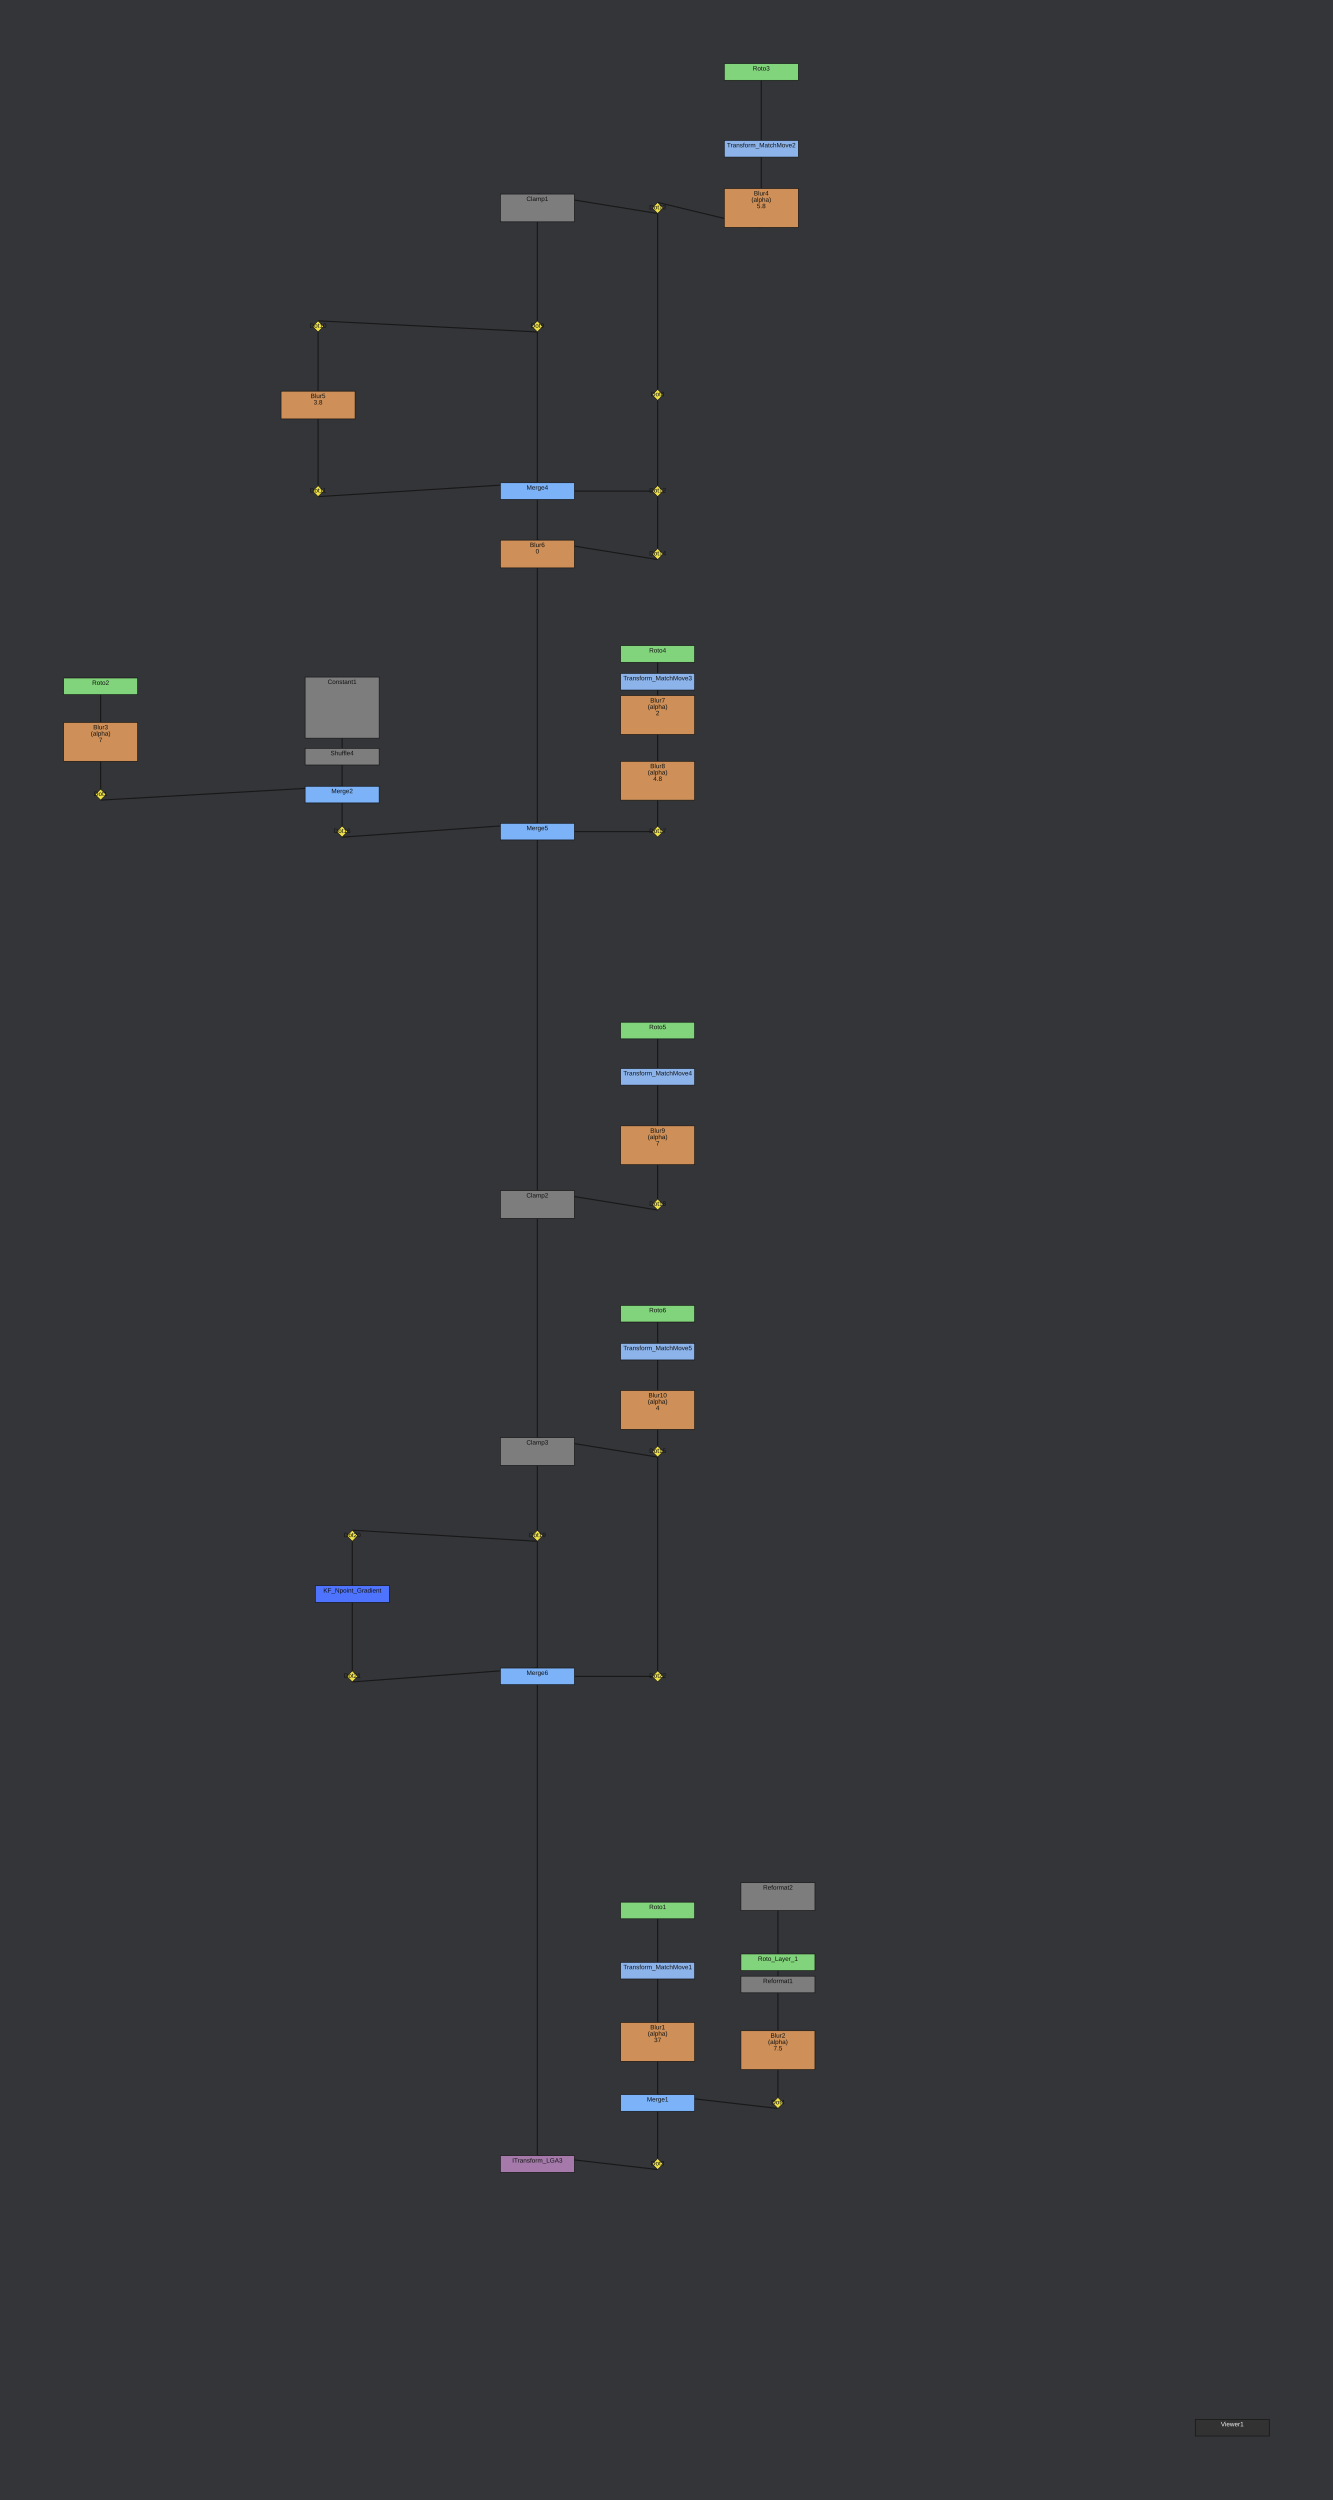
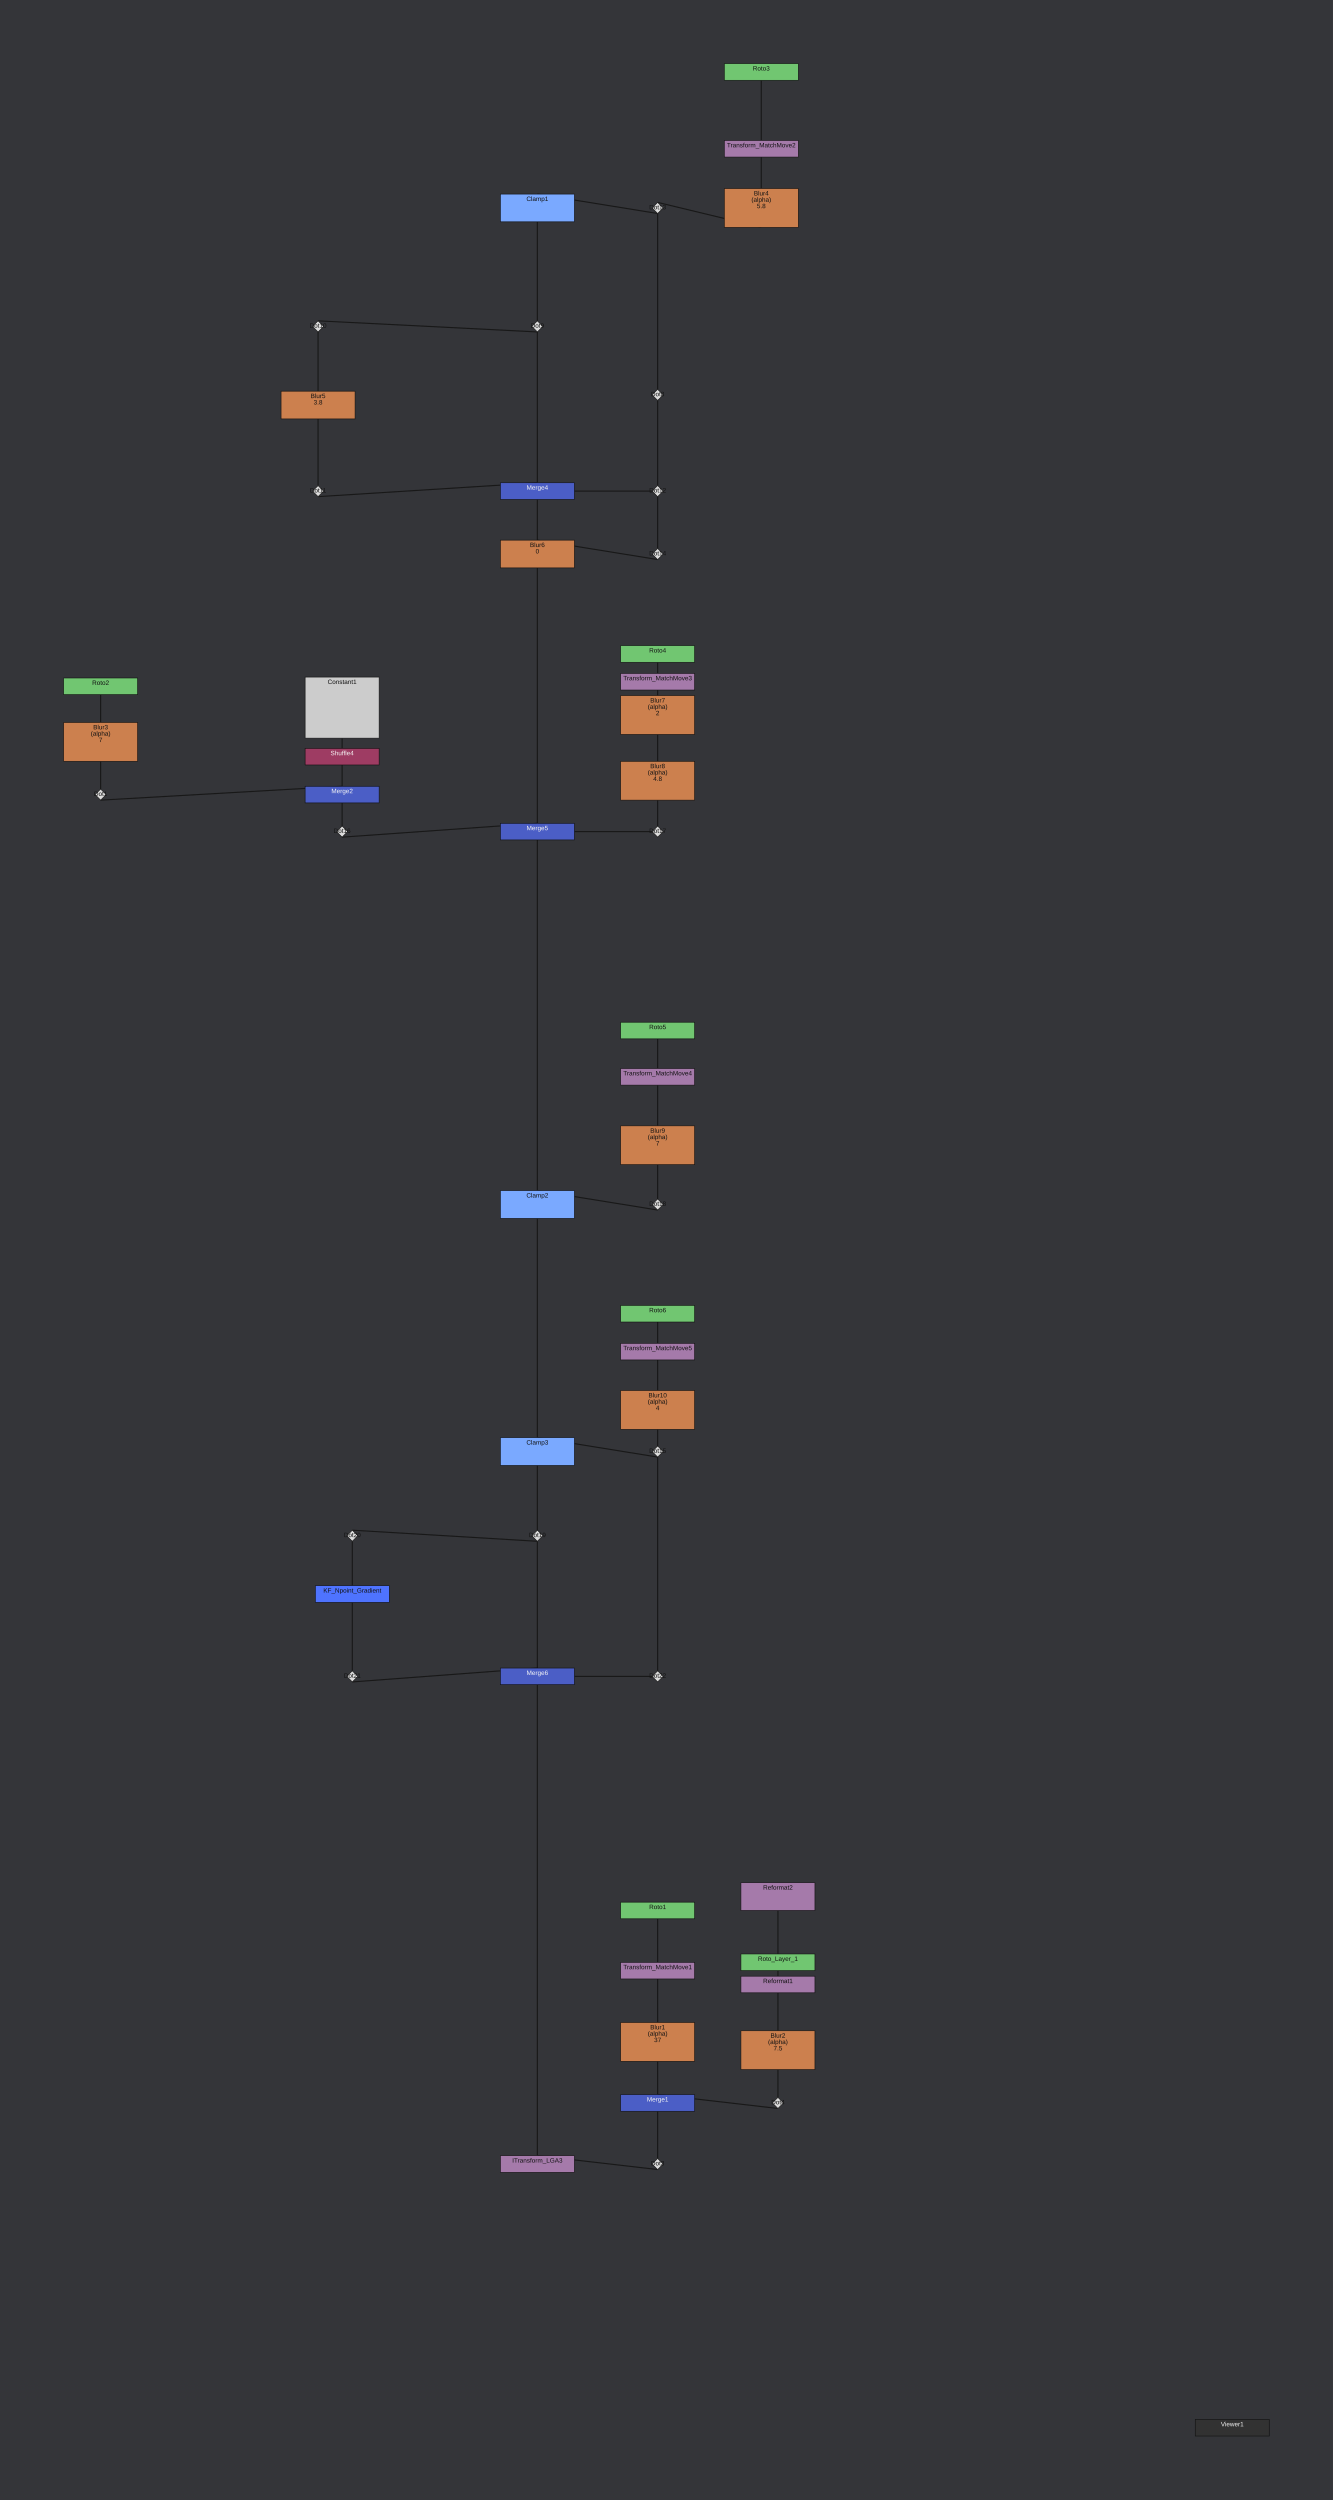
<svg xmlns="http://www.w3.org/2000/svg" width="2305" height="4323" viewBox="0 0 2305 4323">
  <rect x="0" y="0" width="2305" height="4323" fill="rgb(52,53,57)" />
  <line x1="1316.4" y1="138.8" x2="1316.4" y2="242.8" stroke="rgb(24,24,24)" stroke-width="2" />
  <line x1="1316.4" y1="271.6" x2="1316.4" y2="326.0" stroke="rgb(24,24,24)" stroke-width="2" />
  <line x1="1137.2" y1="369.2" x2="929.2" y2="335.6" stroke="rgb(24,24,24)" stroke-width="2" />
  <line x1="1316.4" y1="393.2" x2="1137.2" y2="350.0" stroke="rgb(24,24,24)" stroke-width="2" />
  <line x1="929.2" y1="574.0" x2="550.0" y2="554.8" stroke="rgb(24,24,24)" stroke-width="2" />
  <line x1="929.2" y1="383.6" x2="929.2" y2="554.8" stroke="rgb(24,24,24)" stroke-width="2" />
  <line x1="1137.2" y1="369.2" x2="1137.2" y2="673.2" stroke="rgb(24,24,24)" stroke-width="2" />
  <line x1="550.0" y1="574.0" x2="550.0" y2="676.4" stroke="rgb(24,24,24)" stroke-width="2" />
  <line x1="929.2" y1="574.0" x2="929.2" y2="834.8" stroke="rgb(24,24,24)" stroke-width="2" />
  <line x1="550.0" y1="858.8" x2="929.2" y2="834.8" stroke="rgb(24,24,24)" stroke-width="2" />
  <line x1="1146.8" y1="849.2" x2="993.2" y2="849.2" stroke="rgb(24,24,24)" stroke-width="2" />
  <line x1="550.0" y1="724.4" x2="550.0" y2="839.6" stroke="rgb(24,24,24)" stroke-width="2" />
  <line x1="1137.2" y1="692.4" x2="1137.2" y2="839.6" stroke="rgb(24,24,24)" stroke-width="2" />
  <line x1="929.2" y1="863.6" x2="929.2" y2="934.0" stroke="rgb(24,24,24)" stroke-width="2" />
  <line x1="1137.2" y1="967.6" x2="929.2" y2="934.0" stroke="rgb(24,24,24)" stroke-width="2" />
  <line x1="1137.2" y1="858.8" x2="1137.2" y2="948.4" stroke="rgb(24,24,24)" stroke-width="2" />
  <line x1="1137.2" y1="1145.2" x2="1137.2" y2="1164.4" stroke="rgb(24,24,24)" stroke-width="2" />
  <line x1="1137.2" y1="1193.2" x2="1137.2" y2="1202.8" stroke="rgb(24,24,24)" stroke-width="2" />
  <line x1="174.0" y1="1201.2" x2="174.0" y2="1249.2" stroke="rgb(24,24,24)" stroke-width="2" />
  <line x1="591.6" y1="1276.4" x2="591.6" y2="1294.0" stroke="rgb(24,24,24)" stroke-width="2" />
  <line x1="1137.2" y1="1270.0" x2="1137.2" y2="1316.4" stroke="rgb(24,24,24)" stroke-width="2" />
  <line x1="591.6" y1="1322.8" x2="591.6" y2="1359.6" stroke="rgb(24,24,24)" stroke-width="2" />
  <line x1="174.0" y1="1383.6" x2="591.6" y2="1359.6" stroke="rgb(24,24,24)" stroke-width="2" />
  <line x1="174.0" y1="1316.4" x2="174.0" y2="1364.4" stroke="rgb(24,24,24)" stroke-width="2" />
  <line x1="929.2" y1="982.0" x2="929.2" y2="1423.6" stroke="rgb(24,24,24)" stroke-width="2" />
  <line x1="591.6" y1="1447.6" x2="929.2" y2="1423.6" stroke="rgb(24,24,24)" stroke-width="2" />
  <line x1="1146.8" y1="1438.0" x2="993.2" y2="1438.0" stroke="rgb(24,24,24)" stroke-width="2" />
  <line x1="591.6" y1="1388.4" x2="591.6" y2="1428.4" stroke="rgb(24,24,24)" stroke-width="2" />
  <line x1="1137.2" y1="1383.6" x2="1137.2" y2="1428.4" stroke="rgb(24,24,24)" stroke-width="2" />
  <line x1="1137.2" y1="1796.4" x2="1137.2" y2="1847.6" stroke="rgb(24,24,24)" stroke-width="2" />
  <line x1="1137.2" y1="1876.4" x2="1137.2" y2="1946.8" stroke="rgb(24,24,24)" stroke-width="2" />
  <line x1="929.2" y1="1452.4" x2="929.2" y2="2058.8" stroke="rgb(24,24,24)" stroke-width="2" />
  <line x1="1137.2" y1="2092.4" x2="929.2" y2="2058.8" stroke="rgb(24,24,24)" stroke-width="2" />
  <line x1="1137.2" y1="2014.0" x2="1137.2" y2="2073.2" stroke="rgb(24,24,24)" stroke-width="2" />
  <line x1="1137.2" y1="2286.0" x2="1137.2" y2="2322.8" stroke="rgb(24,24,24)" stroke-width="2" />
  <line x1="1137.2" y1="2351.6" x2="1137.2" y2="2404.4" stroke="rgb(24,24,24)" stroke-width="2" />
  <line x1="929.2" y1="2106.8" x2="929.2" y2="2486.0" stroke="rgb(24,24,24)" stroke-width="2" />
  <line x1="1137.2" y1="2519.6" x2="929.2" y2="2486.0" stroke="rgb(24,24,24)" stroke-width="2" />
  <line x1="1137.2" y1="2471.6" x2="1137.2" y2="2500.4" stroke="rgb(24,24,24)" stroke-width="2" />
  <line x1="929.2" y1="2665.2" x2="609.2" y2="2646.0" stroke="rgb(24,24,24)" stroke-width="2" />
  <line x1="929.2" y1="2534.0" x2="929.2" y2="2646.0" stroke="rgb(24,24,24)" stroke-width="2" />
  <line x1="609.2" y1="2665.2" x2="609.2" y2="2742.0" stroke="rgb(24,24,24)" stroke-width="2" />
  <line x1="929.2" y1="2665.2" x2="929.2" y2="2884.4" stroke="rgb(24,24,24)" stroke-width="2" />
  <line x1="609.2" y1="2908.4" x2="929.2" y2="2884.4" stroke="rgb(24,24,24)" stroke-width="2" />
  <line x1="1146.8" y1="2898.8" x2="993.2" y2="2898.8" stroke="rgb(24,24,24)" stroke-width="2" />
  <line x1="609.2" y1="2770.8" x2="609.2" y2="2889.2" stroke="rgb(24,24,24)" stroke-width="2" />
  <line x1="1137.2" y1="2519.6" x2="1137.2" y2="2889.2" stroke="rgb(24,24,24)" stroke-width="2" />
  <line x1="1345.2" y1="3303.6" x2="1345.2" y2="3378.8" stroke="rgb(24,24,24)" stroke-width="2" />
  <line x1="1137.2" y1="3318.0" x2="1137.2" y2="3393.2" stroke="rgb(24,24,24)" stroke-width="2" />
  <line x1="1345.2" y1="3407.6" x2="1345.2" y2="3417.2" stroke="rgb(24,24,24)" stroke-width="2" />
  <line x1="1137.2" y1="3422.0" x2="1137.2" y2="3497.2" stroke="rgb(24,24,24)" stroke-width="2" />
  <line x1="1345.2" y1="3446.0" x2="1345.2" y2="3511.6" stroke="rgb(24,24,24)" stroke-width="2" />
  <line x1="1137.2" y1="3564.4" x2="1137.2" y2="3622.0" stroke="rgb(24,24,24)" stroke-width="2" />
  <line x1="1345.2" y1="3646.0" x2="1137.2" y2="3622.0" stroke="rgb(24,24,24)" stroke-width="2" />
  <line x1="1345.2" y1="3578.8" x2="1345.2" y2="3626.8" stroke="rgb(24,24,24)" stroke-width="2" />
  <line x1="929.2" y1="2913.2" x2="929.2" y2="3727.6" stroke="rgb(24,24,24)" stroke-width="2" />
  <line x1="1137.2" y1="3751.6" x2="929.2" y2="3727.6" stroke="rgb(24,24,24)" stroke-width="2" />
  <line x1="1137.2" y1="3650.8" x2="1137.2" y2="3732.4" stroke="rgb(24,24,24)" stroke-width="2" />
-   <rect x="1252.4" y="110.0" width="128.0" height="28.8" fill="rgb(129,212,123)" stroke="rgb(14,14,14)" stroke-width="1" />
+   <rect x="1252.4" y="110.0" width="128.0" height="28.8" fill="rgb(113,198,113)" stroke="rgb(14,14,14)" stroke-width="1" />
  <text x="1316.4" y="122.0" text-anchor="middle" fill="rgb(18,18,18)" font-family="Arial, sans-serif" font-size="11">Roto3</text>
-   <rect x="1252.4" y="242.8" width="128.0" height="28.8" fill="rgb(140,180,235)" stroke="rgb(14,14,14)" stroke-width="1" />
+   <rect x="1252.4" y="242.8" width="128.0" height="28.8" fill="rgb(165,122,170)" stroke="rgb(14,14,14)" stroke-width="1" />
  <text x="1316.4" y="254.8" text-anchor="middle" fill="rgb(18,18,18)" font-family="Arial, sans-serif" font-size="11">Transform_MatchMove2</text>
-   <rect x="1252.4" y="326.0" width="128.0" height="67.2" fill="rgb(206,144,88)" stroke="rgb(14,14,14)" stroke-width="1" />
+   <rect x="1252.4" y="326.0" width="128.0" height="67.2" fill="rgb(204,128,78)" stroke="rgb(14,14,14)" stroke-width="1" />
  <text x="1316.4" y="338.0" text-anchor="middle" fill="rgb(18,18,18)" font-family="Arial, sans-serif" font-size="11">Blur4</text>
  <text x="1316.4" y="349.0" text-anchor="middle" fill="rgb(18,18,18)" font-family="Arial, sans-serif" font-size="11">(alpha)</text>
  <text x="1316.4" y="360.0" text-anchor="middle" fill="rgb(18,18,18)" font-family="Arial, sans-serif" font-size="11">5.8</text>
-   <rect x="865.2" y="335.6" width="128.0" height="48.0" fill="rgb(125,125,125)" stroke="rgb(14,14,14)" stroke-width="1" />
+   <rect x="865.2" y="335.6" width="128.0" height="48.0" fill="rgb(122,169,255)" stroke="rgb(14,14,14)" stroke-width="1" />
  <text x="929.2" y="347.6" text-anchor="middle" fill="rgb(18,18,18)" font-family="Arial, sans-serif" font-size="11">Clamp1</text>
-   <polygon points="1137.2,350.0 1146.8,359.6 1137.2,369.2 1127.6,359.6" fill="rgb(238,224,73)" stroke="rgb(14,14,14)" stroke-width="1" />
+   <polygon points="1137.2,350.0 1146.8,359.6 1137.2,369.2 1127.6,359.6" fill="rgb(220,220,220)" stroke="rgb(14,14,14)" stroke-width="1" />
  <text x="1137.2" y="362.0" text-anchor="middle" fill="rgb(18,18,18)" font-family="Arial, sans-serif" font-size="11">Dot13</text>
-   <polygon points="550.0,554.8 559.6,564.4 550.0,574.0 540.4,564.4" fill="rgb(238,224,73)" stroke="rgb(14,14,14)" stroke-width="1" />
+   <polygon points="550.0,554.8 559.6,564.4 550.0,574.0 540.4,564.4" fill="rgb(220,220,220)" stroke="rgb(14,14,14)" stroke-width="1" />
  <text x="550.0" y="566.8" text-anchor="middle" fill="rgb(18,18,18)" font-family="Arial, sans-serif" font-size="11">Dot10</text>
-   <polygon points="929.2,554.8 938.8,564.4 929.2,574.0 919.6,564.4" fill="rgb(238,224,73)" stroke="rgb(14,14,14)" stroke-width="1" />
+   <polygon points="929.2,554.8 938.8,564.4 929.2,574.0 919.6,564.4" fill="rgb(220,220,220)" stroke="rgb(14,14,14)" stroke-width="1" />
  <text x="929.2" y="566.8" text-anchor="middle" fill="rgb(18,18,18)" font-family="Arial, sans-serif" font-size="11">Dot9</text>
-   <polygon points="1137.2,673.2 1146.8,682.8 1137.2,692.4 1127.6,682.8" fill="rgb(238,224,73)" stroke="rgb(14,14,14)" stroke-width="1" />
+   <polygon points="1137.2,673.2 1146.8,682.8 1137.2,692.4 1127.6,682.8" fill="rgb(220,220,220)" stroke="rgb(14,14,14)" stroke-width="1" />
  <text x="1137.2" y="685.2" text-anchor="middle" fill="rgb(18,18,18)" font-family="Arial, sans-serif" font-size="11">Dot8</text>
-   <rect x="486.0" y="676.4" width="128.0" height="48.0" fill="rgb(206,144,88)" stroke="rgb(14,14,14)" stroke-width="1" />
+   <rect x="486.0" y="676.4" width="128.0" height="48.0" fill="rgb(204,128,78)" stroke="rgb(14,14,14)" stroke-width="1" />
  <text x="550.0" y="688.4" text-anchor="middle" fill="rgb(18,18,18)" font-family="Arial, sans-serif" font-size="11">Blur5</text>
  <text x="550.0" y="699.4" text-anchor="middle" fill="rgb(18,18,18)" font-family="Arial, sans-serif" font-size="11">3.8</text>
-   <rect x="865.2" y="834.8" width="128.0" height="28.8" fill="rgb(123,178,248)" stroke="rgb(14,14,14)" stroke-width="1" />
-   <text x="929.2" y="846.8" text-anchor="middle" fill="rgb(18,18,18)" font-family="Arial, sans-serif" font-size="11">Merge4</text>
-   <polygon points="550.0,839.6 559.6,849.2 550.0,858.8 540.4,849.2" fill="rgb(238,224,73)" stroke="rgb(14,14,14)" stroke-width="1" />
+   <rect x="865.2" y="834.8" width="128.0" height="28.8" fill="rgb(75,94,198)" stroke="rgb(14,14,14)" stroke-width="1" />
+   <text x="929.2" y="846.8" text-anchor="middle" fill="rgb(246,246,246)" font-family="Arial, sans-serif" font-size="11">Merge4</text>
+   <polygon points="550.0,839.6 559.6,849.2 550.0,858.8 540.4,849.2" fill="rgb(220,220,220)" stroke="rgb(14,14,14)" stroke-width="1" />
  <text x="550.0" y="851.6" text-anchor="middle" fill="rgb(18,18,18)" font-family="Arial, sans-serif" font-size="11">Dot11</text>
-   <polygon points="1137.2,839.6 1146.8,849.2 1137.2,858.8 1127.6,849.2" fill="rgb(238,224,73)" stroke="rgb(14,14,14)" stroke-width="1" />
+   <polygon points="1137.2,839.6 1146.8,849.2 1137.2,858.8 1127.6,849.2" fill="rgb(220,220,220)" stroke="rgb(14,14,14)" stroke-width="1" />
  <text x="1137.2" y="851.6" text-anchor="middle" fill="rgb(18,18,18)" font-family="Arial, sans-serif" font-size="11">Dot12</text>
-   <rect x="865.2" y="934.0" width="128.0" height="48.0" fill="rgb(206,144,88)" stroke="rgb(14,14,14)" stroke-width="1" />
+   <rect x="865.2" y="934.0" width="128.0" height="48.0" fill="rgb(204,128,78)" stroke="rgb(14,14,14)" stroke-width="1" />
  <text x="929.2" y="946.0" text-anchor="middle" fill="rgb(18,18,18)" font-family="Arial, sans-serif" font-size="11">Blur6</text>
  <text x="929.2" y="957.0" text-anchor="middle" fill="rgb(18,18,18)" font-family="Arial, sans-serif" font-size="11">0</text>
-   <polygon points="1137.2,948.4 1146.8,958.0 1137.2,967.6 1127.6,958.0" fill="rgb(238,224,73)" stroke="rgb(14,14,14)" stroke-width="1" />
+   <polygon points="1137.2,948.4 1146.8,958.0 1137.2,967.6 1127.6,958.0" fill="rgb(220,220,220)" stroke="rgb(14,14,14)" stroke-width="1" />
  <text x="1137.2" y="960.4" text-anchor="middle" fill="rgb(18,18,18)" font-family="Arial, sans-serif" font-size="11">Dot14</text>
-   <rect x="1073.2" y="1116.4" width="128.0" height="28.8" fill="rgb(129,212,123)" stroke="rgb(14,14,14)" stroke-width="1" />
+   <rect x="1073.2" y="1116.4" width="128.0" height="28.8" fill="rgb(113,198,113)" stroke="rgb(14,14,14)" stroke-width="1" />
  <text x="1137.2" y="1128.4" text-anchor="middle" fill="rgb(18,18,18)" font-family="Arial, sans-serif" font-size="11">Roto4</text>
-   <rect x="1073.2" y="1164.4" width="128.0" height="28.8" fill="rgb(140,180,235)" stroke="rgb(14,14,14)" stroke-width="1" />
+   <rect x="1073.2" y="1164.4" width="128.0" height="28.8" fill="rgb(165,122,170)" stroke="rgb(14,14,14)" stroke-width="1" />
  <text x="1137.2" y="1176.4" text-anchor="middle" fill="rgb(18,18,18)" font-family="Arial, sans-serif" font-size="11">Transform_MatchMove3</text>
-   <rect x="527.6" y="1170.8" width="128.0" height="105.6" fill="rgb(125,125,125)" stroke="rgb(14,14,14)" stroke-width="1" />
+   <rect x="527.6" y="1170.8" width="128.0" height="105.6" fill="rgb(204,204,204)" stroke="rgb(14,14,14)" stroke-width="1" />
  <text x="591.6" y="1182.8" text-anchor="middle" fill="rgb(18,18,18)" font-family="Arial, sans-serif" font-size="11">Constant1</text>
-   <rect x="110.0" y="1172.4" width="128.0" height="28.8" fill="rgb(129,212,123)" stroke="rgb(14,14,14)" stroke-width="1" />
+   <rect x="110.0" y="1172.4" width="128.0" height="28.8" fill="rgb(113,198,113)" stroke="rgb(14,14,14)" stroke-width="1" />
  <text x="174.0" y="1184.4" text-anchor="middle" fill="rgb(18,18,18)" font-family="Arial, sans-serif" font-size="11">Roto2</text>
-   <rect x="1073.2" y="1202.8" width="128.0" height="67.2" fill="rgb(206,144,88)" stroke="rgb(14,14,14)" stroke-width="1" />
+   <rect x="1073.2" y="1202.8" width="128.0" height="67.2" fill="rgb(204,128,78)" stroke="rgb(14,14,14)" stroke-width="1" />
  <text x="1137.2" y="1214.8" text-anchor="middle" fill="rgb(18,18,18)" font-family="Arial, sans-serif" font-size="11">Blur7</text>
  <text x="1137.2" y="1225.8" text-anchor="middle" fill="rgb(18,18,18)" font-family="Arial, sans-serif" font-size="11">(alpha)</text>
  <text x="1137.2" y="1236.8" text-anchor="middle" fill="rgb(18,18,18)" font-family="Arial, sans-serif" font-size="11">2</text>
-   <rect x="110.0" y="1249.2" width="128.0" height="67.2" fill="rgb(206,144,88)" stroke="rgb(14,14,14)" stroke-width="1" />
+   <rect x="110.0" y="1249.2" width="128.0" height="67.2" fill="rgb(204,128,78)" stroke="rgb(14,14,14)" stroke-width="1" />
  <text x="174.0" y="1261.2" text-anchor="middle" fill="rgb(18,18,18)" font-family="Arial, sans-serif" font-size="11">Blur3</text>
  <text x="174.0" y="1272.2" text-anchor="middle" fill="rgb(18,18,18)" font-family="Arial, sans-serif" font-size="11">(alpha)</text>
  <text x="174.0" y="1283.2" text-anchor="middle" fill="rgb(18,18,18)" font-family="Arial, sans-serif" font-size="11">7</text>
-   <rect x="527.6" y="1294.0" width="128.0" height="28.8" fill="rgb(125,125,125)" stroke="rgb(14,14,14)" stroke-width="1" />
-   <text x="591.6" y="1306.0" text-anchor="middle" fill="rgb(18,18,18)" font-family="Arial, sans-serif" font-size="11">Shuffle4</text>
-   <rect x="1073.2" y="1316.4" width="128.0" height="67.2" fill="rgb(206,144,88)" stroke="rgb(14,14,14)" stroke-width="1" />
+   <rect x="527.6" y="1294.0" width="128.0" height="28.8" fill="rgb(158,60,99)" stroke="rgb(14,14,14)" stroke-width="1" />
+   <text x="591.6" y="1306.0" text-anchor="middle" fill="rgb(246,246,246)" font-family="Arial, sans-serif" font-size="11">Shuffle4</text>
+   <rect x="1073.2" y="1316.4" width="128.0" height="67.2" fill="rgb(204,128,78)" stroke="rgb(14,14,14)" stroke-width="1" />
  <text x="1137.2" y="1328.4" text-anchor="middle" fill="rgb(18,18,18)" font-family="Arial, sans-serif" font-size="11">Blur8</text>
  <text x="1137.2" y="1339.4" text-anchor="middle" fill="rgb(18,18,18)" font-family="Arial, sans-serif" font-size="11">(alpha)</text>
  <text x="1137.2" y="1350.4" text-anchor="middle" fill="rgb(18,18,18)" font-family="Arial, sans-serif" font-size="11">4.8</text>
-   <rect x="527.6" y="1359.6" width="128.0" height="28.8" fill="rgb(123,178,248)" stroke="rgb(14,14,14)" stroke-width="1" />
-   <text x="591.6" y="1371.6" text-anchor="middle" fill="rgb(18,18,18)" font-family="Arial, sans-serif" font-size="11">Merge2</text>
-   <polygon points="174.0,1364.4 183.6,1374.0 174.0,1383.6 164.4,1374.0" fill="rgb(238,224,73)" stroke="rgb(14,14,14)" stroke-width="1" />
+   <rect x="527.6" y="1359.6" width="128.0" height="28.8" fill="rgb(75,94,198)" stroke="rgb(14,14,14)" stroke-width="1" />
+   <text x="591.6" y="1371.6" text-anchor="middle" fill="rgb(246,246,246)" font-family="Arial, sans-serif" font-size="11">Merge2</text>
+   <polygon points="174.0,1364.4 183.6,1374.0 174.0,1383.6 164.4,1374.0" fill="rgb(220,220,220)" stroke="rgb(14,14,14)" stroke-width="1" />
  <text x="174.0" y="1376.4" text-anchor="middle" fill="rgb(18,18,18)" font-family="Arial, sans-serif" font-size="11">Dot1</text>
-   <rect x="865.2" y="1423.6" width="128.0" height="28.8" fill="rgb(123,178,248)" stroke="rgb(14,14,14)" stroke-width="1" />
-   <text x="929.2" y="1435.6" text-anchor="middle" fill="rgb(18,18,18)" font-family="Arial, sans-serif" font-size="11">Merge5</text>
-   <polygon points="591.6,1428.4 601.2,1438.0 591.6,1447.6 582.0,1438.0" fill="rgb(238,224,73)" stroke="rgb(14,14,14)" stroke-width="1" />
+   <rect x="865.2" y="1423.6" width="128.0" height="28.8" fill="rgb(75,94,198)" stroke="rgb(14,14,14)" stroke-width="1" />
+   <text x="929.2" y="1435.6" text-anchor="middle" fill="rgb(246,246,246)" font-family="Arial, sans-serif" font-size="11">Merge5</text>
+   <polygon points="591.6,1428.4 601.2,1438.0 591.6,1447.6 582.0,1438.0" fill="rgb(220,220,220)" stroke="rgb(14,14,14)" stroke-width="1" />
  <text x="591.6" y="1440.4" text-anchor="middle" fill="rgb(18,18,18)" font-family="Arial, sans-serif" font-size="11">Dot16</text>
-   <polygon points="1137.2,1428.4 1146.8,1438.0 1137.2,1447.6 1127.6,1438.0" fill="rgb(238,224,73)" stroke="rgb(14,14,14)" stroke-width="1" />
+   <polygon points="1137.2,1428.4 1146.8,1438.0 1137.2,1447.6 1127.6,1438.0" fill="rgb(220,220,220)" stroke="rgb(14,14,14)" stroke-width="1" />
  <text x="1137.2" y="1440.4" text-anchor="middle" fill="rgb(18,18,18)" font-family="Arial, sans-serif" font-size="11">Dot17</text>
-   <rect x="1073.2" y="1767.6" width="128.0" height="28.8" fill="rgb(129,212,123)" stroke="rgb(14,14,14)" stroke-width="1" />
+   <rect x="1073.2" y="1767.6" width="128.0" height="28.8" fill="rgb(113,198,113)" stroke="rgb(14,14,14)" stroke-width="1" />
  <text x="1137.2" y="1779.6" text-anchor="middle" fill="rgb(18,18,18)" font-family="Arial, sans-serif" font-size="11">Roto5</text>
-   <rect x="1073.2" y="1847.6" width="128.0" height="28.8" fill="rgb(140,180,235)" stroke="rgb(14,14,14)" stroke-width="1" />
+   <rect x="1073.2" y="1847.6" width="128.0" height="28.8" fill="rgb(165,122,170)" stroke="rgb(14,14,14)" stroke-width="1" />
  <text x="1137.2" y="1859.6" text-anchor="middle" fill="rgb(18,18,18)" font-family="Arial, sans-serif" font-size="11">Transform_MatchMove4</text>
-   <rect x="1073.2" y="1946.8" width="128.0" height="67.2" fill="rgb(206,144,88)" stroke="rgb(14,14,14)" stroke-width="1" />
+   <rect x="1073.2" y="1946.8" width="128.0" height="67.2" fill="rgb(204,128,78)" stroke="rgb(14,14,14)" stroke-width="1" />
  <text x="1137.2" y="1958.8" text-anchor="middle" fill="rgb(18,18,18)" font-family="Arial, sans-serif" font-size="11">Blur9</text>
  <text x="1137.2" y="1969.8" text-anchor="middle" fill="rgb(18,18,18)" font-family="Arial, sans-serif" font-size="11">(alpha)</text>
  <text x="1137.2" y="1980.8" text-anchor="middle" fill="rgb(18,18,18)" font-family="Arial, sans-serif" font-size="11">7</text>
-   <rect x="865.2" y="2058.8" width="128.0" height="48.0" fill="rgb(125,125,125)" stroke="rgb(14,14,14)" stroke-width="1" />
+   <rect x="865.2" y="2058.8" width="128.0" height="48.0" fill="rgb(122,169,255)" stroke="rgb(14,14,14)" stroke-width="1" />
  <text x="929.2" y="2070.8" text-anchor="middle" fill="rgb(18,18,18)" font-family="Arial, sans-serif" font-size="11">Clamp2</text>
-   <polygon points="1137.2,2073.2 1146.8,2082.8 1137.2,2092.4 1127.6,2082.8" fill="rgb(238,224,73)" stroke="rgb(14,14,14)" stroke-width="1" />
+   <polygon points="1137.2,2073.2 1146.8,2082.8 1137.2,2092.4 1127.6,2082.8" fill="rgb(220,220,220)" stroke="rgb(14,14,14)" stroke-width="1" />
  <text x="1137.2" y="2085.2" text-anchor="middle" fill="rgb(18,18,18)" font-family="Arial, sans-serif" font-size="11">Dot18</text>
-   <rect x="1073.2" y="2257.2" width="128.0" height="28.8" fill="rgb(129,212,123)" stroke="rgb(14,14,14)" stroke-width="1" />
+   <rect x="1073.2" y="2257.2" width="128.0" height="28.8" fill="rgb(113,198,113)" stroke="rgb(14,14,14)" stroke-width="1" />
  <text x="1137.2" y="2269.2" text-anchor="middle" fill="rgb(18,18,18)" font-family="Arial, sans-serif" font-size="11">Roto6</text>
-   <rect x="1073.2" y="2322.8" width="128.0" height="28.8" fill="rgb(140,180,235)" stroke="rgb(14,14,14)" stroke-width="1" />
+   <rect x="1073.2" y="2322.8" width="128.0" height="28.8" fill="rgb(165,122,170)" stroke="rgb(14,14,14)" stroke-width="1" />
  <text x="1137.2" y="2334.8" text-anchor="middle" fill="rgb(18,18,18)" font-family="Arial, sans-serif" font-size="11">Transform_MatchMove5</text>
-   <rect x="1073.2" y="2404.4" width="128.0" height="67.2" fill="rgb(206,144,88)" stroke="rgb(14,14,14)" stroke-width="1" />
+   <rect x="1073.2" y="2404.4" width="128.0" height="67.2" fill="rgb(204,128,78)" stroke="rgb(14,14,14)" stroke-width="1" />
  <text x="1137.2" y="2416.4" text-anchor="middle" fill="rgb(18,18,18)" font-family="Arial, sans-serif" font-size="11">Blur10</text>
  <text x="1137.2" y="2427.4" text-anchor="middle" fill="rgb(18,18,18)" font-family="Arial, sans-serif" font-size="11">(alpha)</text>
  <text x="1137.2" y="2438.4" text-anchor="middle" fill="rgb(18,18,18)" font-family="Arial, sans-serif" font-size="11">4</text>
-   <rect x="865.2" y="2486.0" width="128.0" height="48.0" fill="rgb(125,125,125)" stroke="rgb(14,14,14)" stroke-width="1" />
+   <rect x="865.2" y="2486.0" width="128.0" height="48.0" fill="rgb(122,169,255)" stroke="rgb(14,14,14)" stroke-width="1" />
  <text x="929.2" y="2498.0" text-anchor="middle" fill="rgb(18,18,18)" font-family="Arial, sans-serif" font-size="11">Clamp3</text>
-   <polygon points="1137.2,2500.4 1146.8,2510.0 1137.2,2519.6 1127.6,2510.0" fill="rgb(238,224,73)" stroke="rgb(14,14,14)" stroke-width="1" />
+   <polygon points="1137.2,2500.4 1146.8,2510.0 1137.2,2519.6 1127.6,2510.0" fill="rgb(220,220,220)" stroke="rgb(14,14,14)" stroke-width="1" />
  <text x="1137.2" y="2512.4" text-anchor="middle" fill="rgb(18,18,18)" font-family="Arial, sans-serif" font-size="11">Dot15</text>
-   <polygon points="609.2,2646.0 618.8,2655.6 609.2,2665.2 599.6,2655.6" fill="rgb(238,224,73)" stroke="rgb(14,14,14)" stroke-width="1" />
+   <polygon points="609.2,2646.0 618.8,2655.6 609.2,2665.2 599.6,2655.6" fill="rgb(220,220,220)" stroke="rgb(14,14,14)" stroke-width="1" />
  <text x="609.2" y="2658.0" text-anchor="middle" fill="rgb(18,18,18)" font-family="Arial, sans-serif" font-size="11">Dot20</text>
-   <polygon points="929.2,2646.0 938.8,2655.6 929.2,2665.2 919.6,2655.6" fill="rgb(238,224,73)" stroke="rgb(14,14,14)" stroke-width="1" />
+   <polygon points="929.2,2646.0 938.8,2655.6 929.2,2665.2 919.6,2655.6" fill="rgb(220,220,220)" stroke="rgb(14,14,14)" stroke-width="1" />
  <text x="929.2" y="2658.0" text-anchor="middle" fill="rgb(18,18,18)" font-family="Arial, sans-serif" font-size="11">Dot19</text>
  <rect x="545.2" y="2742.0" width="128.0" height="28.8" fill="rgb(78,115,255)" stroke="rgb(14,14,14)" stroke-width="1" />
  <text x="609.2" y="2754.0" text-anchor="middle" fill="rgb(18,18,18)" font-family="Arial, sans-serif" font-size="11">KF_Npoint_Gradient</text>
-   <rect x="865.2" y="2884.4" width="128.0" height="28.8" fill="rgb(123,178,248)" stroke="rgb(14,14,14)" stroke-width="1" />
-   <text x="929.2" y="2896.4" text-anchor="middle" fill="rgb(18,18,18)" font-family="Arial, sans-serif" font-size="11">Merge6</text>
-   <polygon points="609.2,2889.2 618.8,2898.8 609.2,2908.4 599.6,2898.8" fill="rgb(238,224,73)" stroke="rgb(14,14,14)" stroke-width="1" />
+   <rect x="865.2" y="2884.4" width="128.0" height="28.8" fill="rgb(75,94,198)" stroke="rgb(14,14,14)" stroke-width="1" />
+   <text x="929.2" y="2896.4" text-anchor="middle" fill="rgb(246,246,246)" font-family="Arial, sans-serif" font-size="11">Merge6</text>
+   <polygon points="609.2,2889.2 618.8,2898.8 609.2,2908.4 599.6,2898.8" fill="rgb(220,220,220)" stroke="rgb(14,14,14)" stroke-width="1" />
  <text x="609.2" y="2901.2" text-anchor="middle" fill="rgb(18,18,18)" font-family="Arial, sans-serif" font-size="11">Dot21</text>
-   <polygon points="1137.2,2889.2 1146.8,2898.8 1137.2,2908.4 1127.6,2898.8" fill="rgb(238,224,73)" stroke="rgb(14,14,14)" stroke-width="1" />
+   <polygon points="1137.2,2889.2 1146.8,2898.8 1137.2,2908.4 1127.6,2898.8" fill="rgb(220,220,220)" stroke="rgb(14,14,14)" stroke-width="1" />
  <text x="1137.2" y="2901.2" text-anchor="middle" fill="rgb(18,18,18)" font-family="Arial, sans-serif" font-size="11">Dot22</text>
-   <rect x="1281.2" y="3255.6" width="128.0" height="48.0" fill="rgb(125,125,125)" stroke="rgb(14,14,14)" stroke-width="1" />
+   <rect x="1281.2" y="3255.6" width="128.0" height="48.0" fill="rgb(165,122,170)" stroke="rgb(14,14,14)" stroke-width="1" />
  <text x="1345.2" y="3267.6" text-anchor="middle" fill="rgb(18,18,18)" font-family="Arial, sans-serif" font-size="11">Reformat2</text>
-   <rect x="1073.2" y="3289.2" width="128.0" height="28.8" fill="rgb(129,212,123)" stroke="rgb(14,14,14)" stroke-width="1" />
+   <rect x="1073.2" y="3289.2" width="128.0" height="28.8" fill="rgb(113,198,113)" stroke="rgb(14,14,14)" stroke-width="1" />
  <text x="1137.2" y="3301.2" text-anchor="middle" fill="rgb(18,18,18)" font-family="Arial, sans-serif" font-size="11">Roto1</text>
-   <rect x="1281.2" y="3378.8" width="128.0" height="28.8" fill="rgb(129,212,123)" stroke="rgb(14,14,14)" stroke-width="1" />
+   <rect x="1281.2" y="3378.8" width="128.0" height="28.8" fill="rgb(113,198,113)" stroke="rgb(14,14,14)" stroke-width="1" />
  <text x="1345.2" y="3390.8" text-anchor="middle" fill="rgb(18,18,18)" font-family="Arial, sans-serif" font-size="11">Roto_Layer_1</text>
-   <rect x="1073.2" y="3393.2" width="128.0" height="28.8" fill="rgb(140,180,235)" stroke="rgb(14,14,14)" stroke-width="1" />
+   <rect x="1073.2" y="3393.2" width="128.0" height="28.8" fill="rgb(165,122,170)" stroke="rgb(14,14,14)" stroke-width="1" />
  <text x="1137.2" y="3405.2" text-anchor="middle" fill="rgb(18,18,18)" font-family="Arial, sans-serif" font-size="11">Transform_MatchMove1</text>
-   <rect x="1281.2" y="3417.2" width="128.0" height="28.8" fill="rgb(125,125,125)" stroke="rgb(14,14,14)" stroke-width="1" />
+   <rect x="1281.2" y="3417.2" width="128.0" height="28.8" fill="rgb(165,122,170)" stroke="rgb(14,14,14)" stroke-width="1" />
  <text x="1345.2" y="3429.2" text-anchor="middle" fill="rgb(18,18,18)" font-family="Arial, sans-serif" font-size="11">Reformat1</text>
-   <rect x="1073.2" y="3497.2" width="128.0" height="67.2" fill="rgb(206,144,88)" stroke="rgb(14,14,14)" stroke-width="1" />
+   <rect x="1073.2" y="3497.2" width="128.0" height="67.2" fill="rgb(204,128,78)" stroke="rgb(14,14,14)" stroke-width="1" />
  <text x="1137.2" y="3509.2" text-anchor="middle" fill="rgb(18,18,18)" font-family="Arial, sans-serif" font-size="11">Blur1</text>
  <text x="1137.2" y="3520.2" text-anchor="middle" fill="rgb(18,18,18)" font-family="Arial, sans-serif" font-size="11">(alpha)</text>
  <text x="1137.2" y="3531.2" text-anchor="middle" fill="rgb(18,18,18)" font-family="Arial, sans-serif" font-size="11">37</text>
-   <rect x="1281.2" y="3511.6" width="128.0" height="67.2" fill="rgb(206,144,88)" stroke="rgb(14,14,14)" stroke-width="1" />
+   <rect x="1281.2" y="3511.6" width="128.0" height="67.2" fill="rgb(204,128,78)" stroke="rgb(14,14,14)" stroke-width="1" />
  <text x="1345.2" y="3523.6" text-anchor="middle" fill="rgb(18,18,18)" font-family="Arial, sans-serif" font-size="11">Blur2</text>
  <text x="1345.2" y="3534.6" text-anchor="middle" fill="rgb(18,18,18)" font-family="Arial, sans-serif" font-size="11">(alpha)</text>
  <text x="1345.2" y="3545.6" text-anchor="middle" fill="rgb(18,18,18)" font-family="Arial, sans-serif" font-size="11">7.5</text>
-   <rect x="1073.2" y="3622.0" width="128.0" height="28.8" fill="rgb(123,178,248)" stroke="rgb(14,14,14)" stroke-width="1" />
-   <text x="1137.2" y="3634.0" text-anchor="middle" fill="rgb(18,18,18)" font-family="Arial, sans-serif" font-size="11">Merge1</text>
-   <polygon points="1345.2,3626.8 1354.8,3636.4 1345.2,3646.0 1335.6,3636.4" fill="rgb(238,224,73)" stroke="rgb(14,14,14)" stroke-width="1" />
+   <rect x="1073.2" y="3622.0" width="128.0" height="28.8" fill="rgb(75,94,198)" stroke="rgb(14,14,14)" stroke-width="1" />
+   <text x="1137.2" y="3634.0" text-anchor="middle" fill="rgb(246,246,246)" font-family="Arial, sans-serif" font-size="11">Merge1</text>
+   <polygon points="1345.2,3626.8 1354.8,3636.4 1345.2,3646.0 1335.6,3636.4" fill="rgb(220,220,220)" stroke="rgb(14,14,14)" stroke-width="1" />
  <text x="1345.2" y="3638.8" text-anchor="middle" fill="rgb(18,18,18)" font-family="Arial, sans-serif" font-size="11">Dot4</text>
  <rect x="865.2" y="3727.6" width="128.0" height="28.8" fill="rgb(165,122,170)" stroke="rgb(14,14,14)" stroke-width="1" />
  <text x="929.2" y="3739.6" text-anchor="middle" fill="rgb(18,18,18)" font-family="Arial, sans-serif" font-size="11">ITransform_LGA3</text>
-   <polygon points="1137.2,3732.4 1146.8,3742.0 1137.2,3751.6 1127.6,3742.0" fill="rgb(238,224,73)" stroke="rgb(14,14,14)" stroke-width="1" />
+   <polygon points="1137.2,3732.4 1146.8,3742.0 1137.2,3751.6 1127.6,3742.0" fill="rgb(220,220,220)" stroke="rgb(14,14,14)" stroke-width="1" />
  <text x="1137.2" y="3744.4" text-anchor="middle" fill="rgb(18,18,18)" font-family="Arial, sans-serif" font-size="11">Dot3</text>
  <rect x="2066.8" y="4183.6" width="128.0" height="28.8" fill="rgb(50,50,50)" stroke="rgb(14,14,14)" stroke-width="1" />
  <text x="2130.8" y="4195.6" text-anchor="middle" fill="rgb(246,246,246)" font-family="Arial, sans-serif" font-size="11">Viewer1</text>
</svg>
